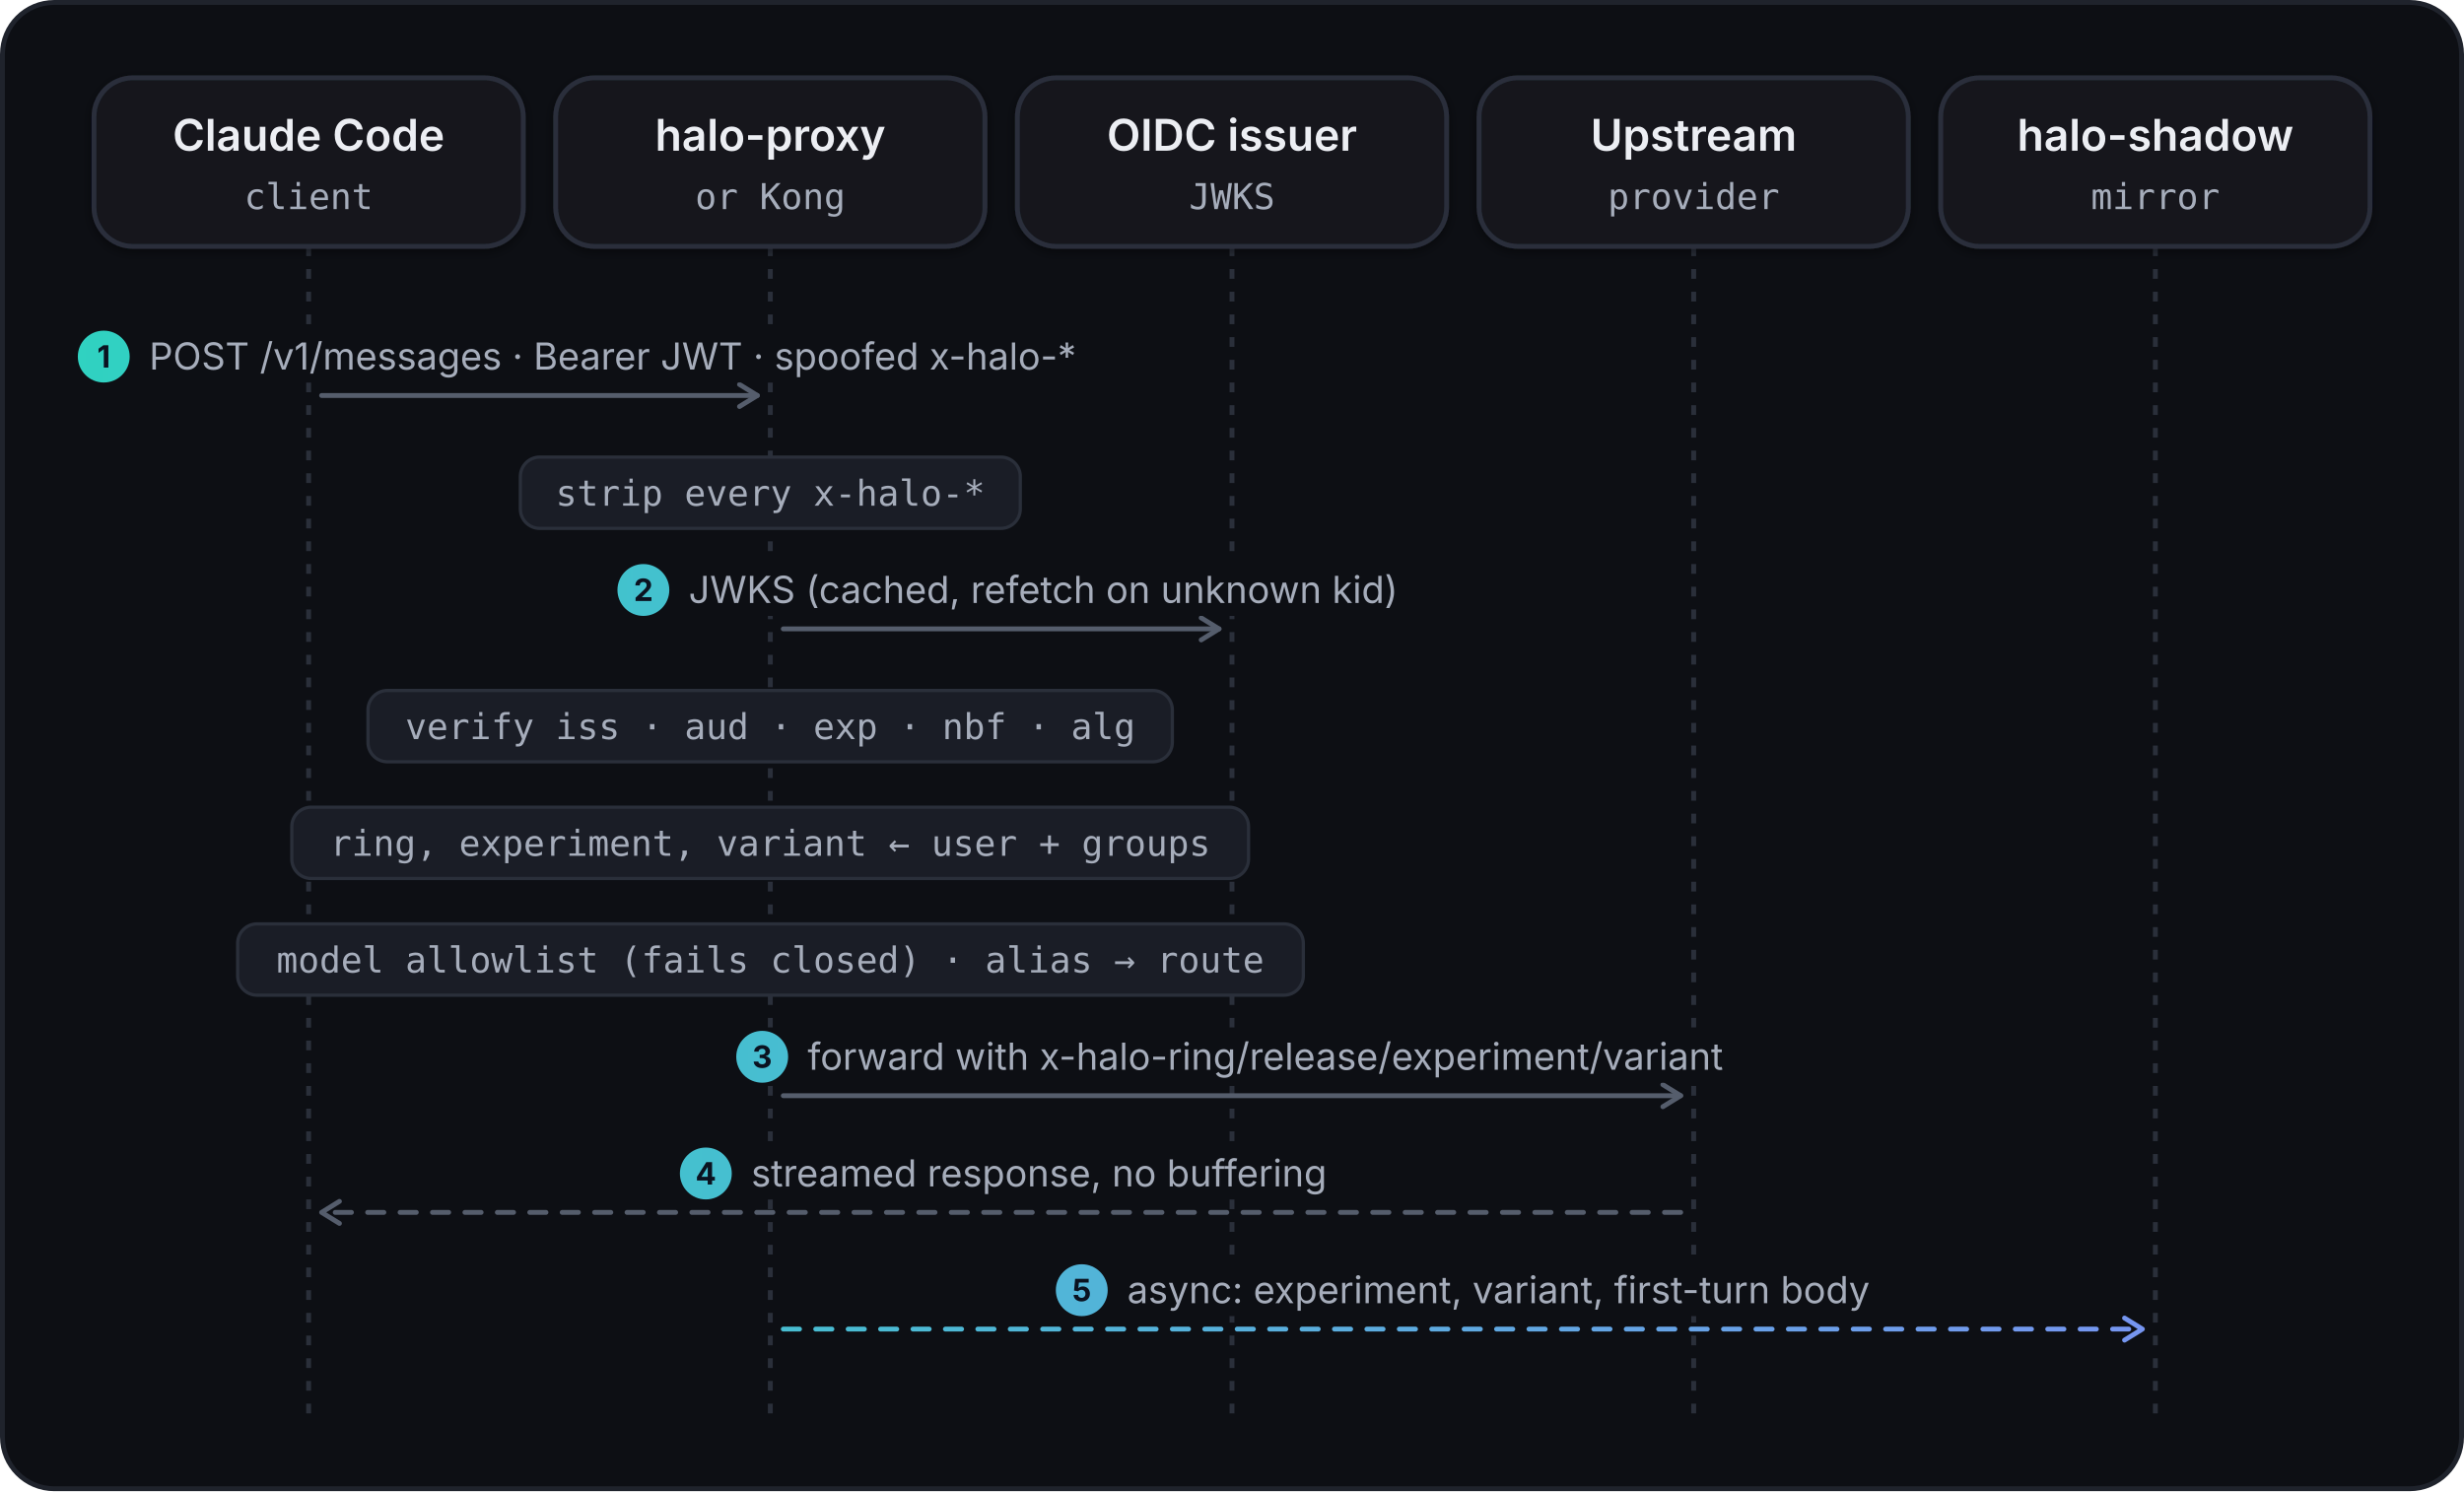
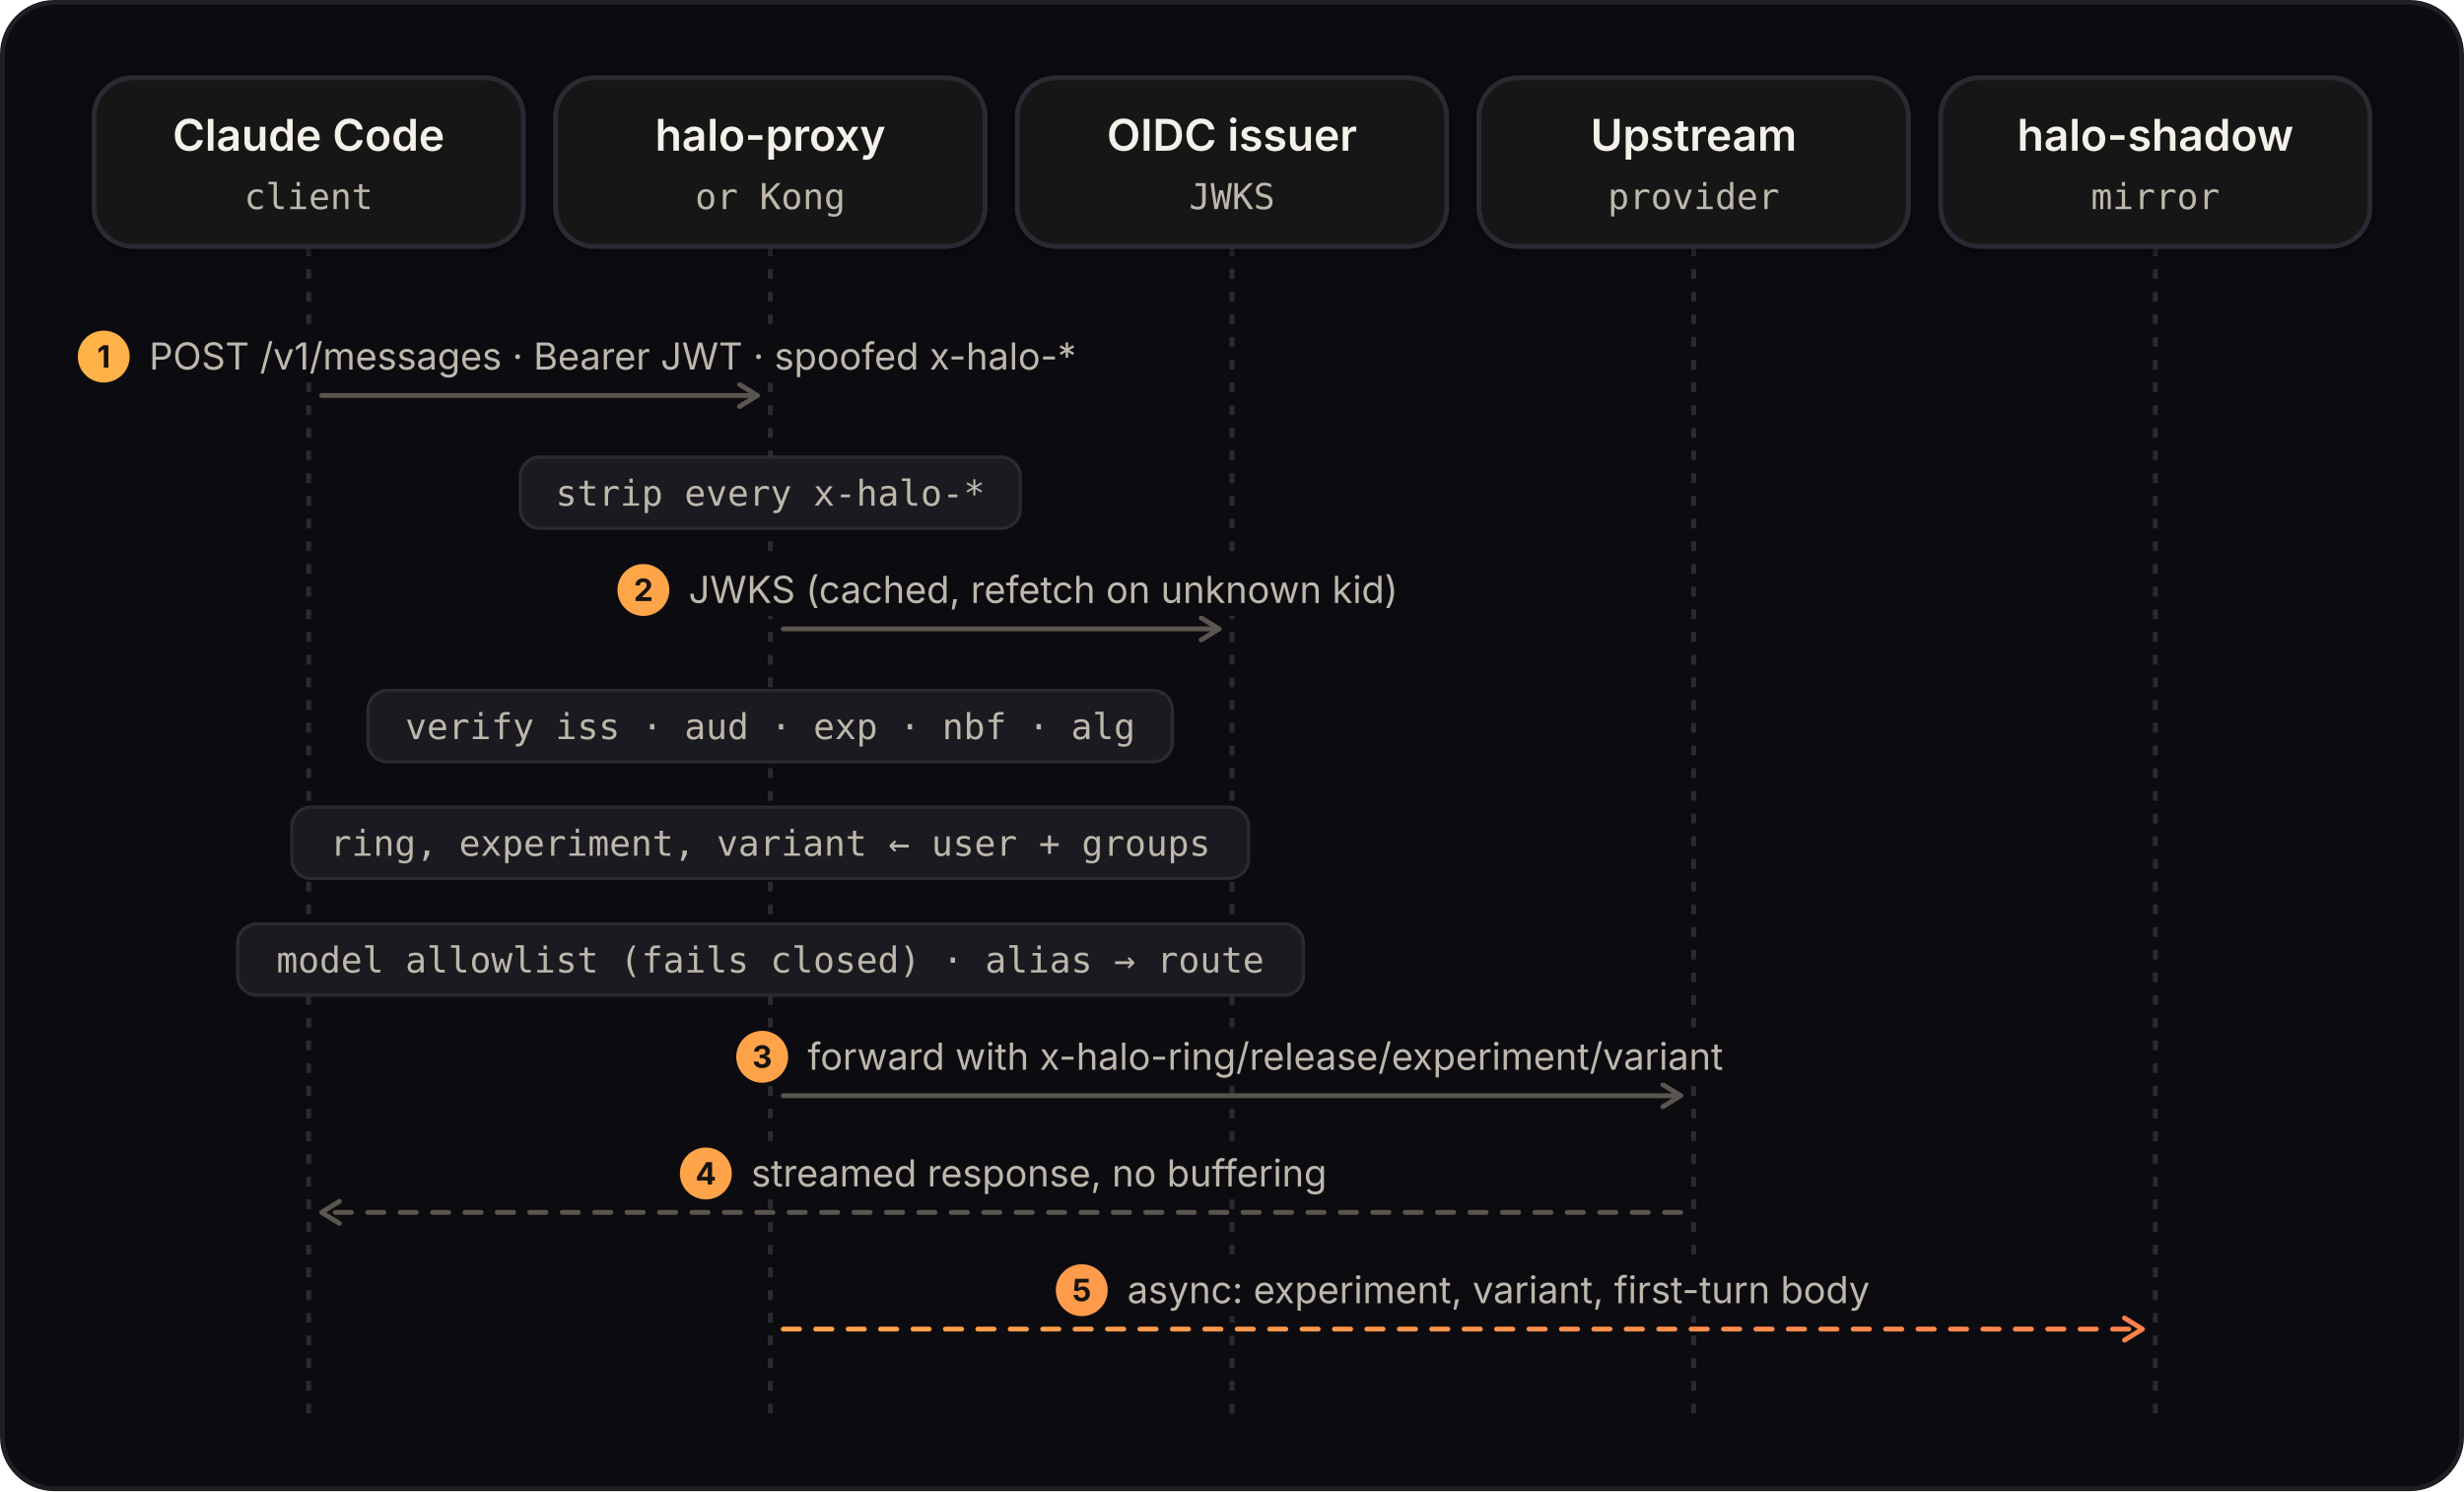
<svg xmlns="http://www.w3.org/2000/svg" viewBox="0 0 760 460" width="760" height="460" role="img" aria-labelledby="t d" font-family="ui-sans-serif,-apple-system,Inter,'Segoe UI',sans-serif">
  <style>
- .cv{fill:#0d0f14;stroke:#1f232c;stroke-width:1.5}
- .card{fill:#14171e;stroke:#2a2f3a;stroke-width:1.5}
+ .cv{fill:#0c0c10;stroke:#1e1e24;stroke-width:1.5}
+ .card{fill:#121217;stroke:#2a2a31;stroke-width:1.5}
.soft{fill:url(#gs)}
.ring{fill:none;stroke:url(#ga);stroke-width:1.5}
- .dcard{fill:#2a1517;stroke:#f87171;stroke-width:1.5}
- .ghost{fill:none;stroke:#555d6c;stroke-width:1.5;stroke-dasharray:4 4}
- .zone{fill:#111319;stroke:#232731;stroke-width:1.5}
- .chip{fill:#1a1d26;stroke:#2a2f3a;stroke-width:1}
+ .dcard{fill:#2a1414;stroke:#ff7a7a;stroke-width:1.5}
+ .ghost{fill:none;stroke:#5a564f;stroke-width:1.5;stroke-dasharray:4 4}
+ .zone{fill:#0f0f14;stroke:#24242b;stroke-width:1.5}
+ .chip{fill:#1a1a20;stroke:#2a2a31;stroke-width:1}
text{font-family:ui-sans-serif,-apple-system,Inter,'Segoe UI',sans-serif}
- .t{font-size:13.5px;font-weight:600;fill:#eceef3}
- .tm{font:600 12.5px ui-monospace,'SF Mono','JetBrains Mono',Menlo,Consolas,monospace;fill:#eceef3}
- .td{fill:#f87171}
- .s{font-size:12px;fill:#a6adbb}
- .m{font:11px ui-monospace,'SF Mono','JetBrains Mono',Menlo,Consolas,monospace;fill:#a6adbb}
- .xs{font-size:10.5px;font-weight:500;fill:#8a92a3}
+ .t{font-size:13.5px;font-weight:600;fill:#f4f1ea}
+ .tm{font:600 12.5px ui-monospace,'SF Mono','JetBrains Mono',Menlo,Consolas,monospace;fill:#f4f1ea}
+ .td{fill:#ff7a7a}
+ .s{font-size:12px;fill:#bdb7ac}
+ .m{font:11px ui-monospace,'SF Mono','JetBrains Mono',Menlo,Consolas,monospace;fill:#bdb7ac}
+ .xs{font-size:10.5px;font-weight:500;fill:#9a958b}
.xm{font-family:ui-monospace,'SF Mono','JetBrains Mono',Menlo,Consolas,monospace;font-weight:400}
.xa{fill:url(#ga);font-weight:600}
- .xd{fill:#f87171;font-weight:600}
- .xw{fill:#0b1220;font-weight:600}
- .k{font-size:10.5px;font-weight:600;letter-spacing:.08em;fill:#8a92a3}
+ .xd{fill:#ff7a7a;font-weight:600}
+ .xw{fill:#16130f;font-weight:600}
+ .k{font-size:10.5px;font-weight:600;letter-spacing:.08em;fill:#9a958b}
.ka{fill:url(#ga)}
- .h1{font-size:42px;font-weight:700;letter-spacing:-.02em;fill:#eceef3}
+ .h1{font-size:42px;font-weight:700;letter-spacing:-.02em;fill:#f4f1ea}
.ln,.la,.ld,.lm{fill:none;stroke-width:1.5;stroke-linecap:round;stroke-linejoin:round}
- .ln{stroke:#555d6c}.la{stroke:url(#ga)}.ld{stroke:#f87171}.lm{stroke:#2a2f3a}
- .lane{stroke:#2a2f3a;stroke-width:1.5;stroke-dasharray:3 4}
+ .ln{stroke:#5a564f}.la{stroke:url(#ga)}.ld{stroke:#ff7a7a}.lm{stroke:#2a2a31}
+ .lane{stroke:#2a2a31;stroke-width:1.5;stroke-dasharray:3 4}
.dash{stroke-dasharray:5 5}
- .dl{fill:#555d6c}.da{fill:url(#ga)}.dd{fill:#f87171}
- .pl{fill:#0d0f14}.pa{fill:#0d0f14;stroke:url(#ga);stroke-width:1}
- .pd{fill:#2a1517;stroke:#f87171;stroke-width:1}.ps{fill:url(#ga)}
- .fa{fill:url(#ga)}.fs{fill:url(#gs)}.fm{fill:#1a1d26}.fd{fill:#f87171}.ft{fill:#eceef3}
- .bdg{fill:url(#ga)}.bn{font-size:9.5px;font-weight:700;fill:#0b1220}
+ .dl{fill:#5a564f}.da{fill:url(#ga)}.dd{fill:#ff7a7a}
+ .pl{fill:#0c0c10}.pa{fill:#0c0c10;stroke:url(#ga);stroke-width:1}
+ .pd{fill:#2a1414;stroke:#ff7a7a;stroke-width:1}.ps{fill:url(#ga)}
+ .fa{fill:url(#ga)}.fs{fill:url(#gs)}.fm{fill:#1a1a20}.fd{fill:#ff7a7a}.ft{fill:#f4f1ea}
+ .bdg{fill:url(#ga)}.bn{font-size:9.5px;font-weight:700;fill:#16130f}
.ic{fill:none;stroke:url(#ga);stroke-width:1.75;stroke-linecap:round;stroke-linejoin:round}
.pkt{fill:url(#ga)}
.grow{transform-box:fill-box;transform-origin:left;animation:grow 4.8s cubic-bezier(.6,0,.2,1) infinite}
@keyframes grow{0%{transform:scaleX(.08)}25%{transform:scaleX(.3)}50%{transform:scaleX(.55)}75%,100%{transform:scaleX(1)}}
.flow{stroke-dasharray:4 6;animation:flow 1.1s linear infinite}
@keyframes flow{to{stroke-dashoffset:-20}}
.blink{animation:blink 3.2s ease-in-out infinite}
@keyframes blink{0%,100%{opacity:.18}35%,65%{opacity:1}}
.pulse{transform-box:fill-box;transform-origin:center;animation:pulse 2.8s ease-out infinite}
@keyframes pulse{0%{opacity:.55;transform:scale(.6)}100%{opacity:0;transform:scale(1.5)}}
@media (prefers-reduced-motion:reduce){.flow,.blink,.pulse,.grow{animation:none}.blink{opacity:1}.pulse,.pkt{display:none}}
</style>
  <defs>
    <linearGradient id="ga" gradientUnits="userSpaceOnUse" x1="0" y1="0" x2="760" y2="0">
-       <stop offset="0" stop-color="#2dd4bf" />
-       <stop offset="1" stop-color="#818cf8" />
+       <stop offset="0" stop-color="#ffb547" />
+       <stop offset="1" stop-color="#ff7a4d" />
    </linearGradient>
    <linearGradient id="gs" gradientUnits="userSpaceOnUse" x1="0" y1="0" x2="760" y2="0">
-       <stop offset="0" stop-color="#2dd4bf" stop-opacity="0.12" />
-       <stop offset="1" stop-color="#818cf8" stop-opacity="0.12" />
+       <stop offset="0" stop-color="#ffb547" stop-opacity="0.12" />
+       <stop offset="1" stop-color="#ff7a4d" stop-opacity="0.12" />
    </linearGradient>
    <filter id="sh" x="-10%" y="-10%" width="120%" height="140%">
-       <feDropShadow dx="0" dy="1" stdDeviation="1.6" flood-color="#000000" flood-opacity="0.45" />
+       <feDropShadow dx="0" dy="1" stdDeviation="1.6" flood-color="#000000" flood-opacity="0.5" />
    </filter>
  </defs>
  <rect class="cv" x=".75" y=".75" width="758.5" height="458.5" rx="16" />
  <path class="lane" d="M95.2 76V436" />
  <rect class="card" x="29.0" y="24" width="132.4" height="52" rx="12" filter="url(#sh)" />
  <text class="t" x="95.2" y="46.5" text-anchor="middle">Claude Code</text>
  <text class="m" x="95.2" y="64.5" text-anchor="middle">client</text>
  <path class="lane" d="M237.6 76V436" />
  <rect class="card" x="171.4" y="24" width="132.4" height="52" rx="12" filter="url(#sh)" />
  <text class="t" x="237.6" y="46.5" text-anchor="middle">halo-proxy</text>
  <text class="m" x="237.6" y="64.5" text-anchor="middle">or Kong</text>
  <path class="lane" d="M380.0 76V436" />
  <rect class="card" x="313.8" y="24" width="132.4" height="52" rx="12" filter="url(#sh)" />
  <text class="t" x="380" y="46.5" text-anchor="middle">OIDC issuer</text>
  <text class="m" x="380" y="64.5" text-anchor="middle">JWKS</text>
  <path class="lane" d="M522.4 76V436" />
  <rect class="card" x="456.2" y="24" width="132.4" height="52" rx="12" filter="url(#sh)" />
  <text class="t" x="522.4" y="46.5" text-anchor="middle">Upstream</text>
  <text class="m" x="522.4" y="64.5" text-anchor="middle">provider</text>
  <path class="lane" d="M664.8 76V436" />
  <rect class="card" x="598.6" y="24" width="132.4" height="52" rx="12" filter="url(#sh)" />
  <text class="t" x="664.8" y="46.5" text-anchor="middle">halo-shadow</text>
  <text class="m" x="664.8" y="64.5" text-anchor="middle">mirror</text>
  <path class="ln" d="M99.2 122L233.6 122" />
  <path class="ln hd" d="M228.1 125.4L233.6 122L228.1 118.6" />
  <rect class="pl" x="20.0" y="101" width="317.3" height="17" rx="4" />
  <circle class="bdg" cx="32.0" cy="110" r="8" />
  <text class="bn" x="32.0" y="113.4" text-anchor="middle">1</text>
  <text class="s" x="46.0" y="114" style="font-size:11.5px">POST /v1/messages · Bearer JWT · spoofed x-halo-*</text>
  <rect class="chip" x="160.5" y="141" width="154.2" height="22" rx="6" />
  <text class="m" x="237.6" y="156" text-anchor="middle">strip every x-halo-*</text>
  <path class="ln" d="M241.6 194L376 194" />
  <path class="ln hd" d="M370.5 197.4L376 194L370.5 190.6" />
  <rect class="pl" x="186.4" y="173" width="244.7" height="17" rx="4" />
  <circle class="bdg" cx="198.448" cy="182" r="8" />
  <text class="bn" x="198.448" y="185.4" text-anchor="middle">2</text>
  <text class="s" x="212.4" y="186" style="font-size:11.5px">JWKS (cached, refetch on unknown kid)</text>
  <rect class="chip" x="113.5" y="213" width="248.1" height="22" rx="6" />
  <text class="m" x="237.6" y="228" text-anchor="middle">verify iss · aud · exp · nbf · alg</text>
  <rect class="chip" x="90.0" y="249" width="295.1" height="22" rx="6" />
  <text class="m" x="237.6" y="264" text-anchor="middle">ring, experiment, variant ← user + groups</text>
  <rect class="chip" x="73.3" y="285" width="328.7" height="22" rx="6" />
  <text class="m" x="237.6" y="300" text-anchor="middle">model allowlist (fails closed) · alias → route</text>
  <path class="ln" d="M241.6 338L518.4 338" />
  <path class="ln hd" d="M512.9 341.4L518.4 338L512.9 334.6" />
  <rect class="pl" x="223.1" y="317" width="313.8" height="17" rx="4" />
  <circle class="bdg" cx="235.09" cy="326" r="8" />
  <text class="bn" x="235.09" y="329.4" text-anchor="middle">3</text>
  <text class="s" x="249.1" y="330" style="font-size:11.5px">forward with x-halo-ring/release/experiment/variant</text>
  <path class="ln dash" d="M518.4 374L99.2 374" />
  <path class="ln hd" d="M104.7 370.6L99.2 374L104.7 377.4" />
  <rect class="pl" x="205.7" y="353" width="206.2" height="17" rx="4" />
  <circle class="bdg" cx="217.71" cy="362" r="8" />
  <text class="bn" x="217.71" y="365.4" text-anchor="middle">4</text>
  <text class="s" x="231.7" y="366" style="font-size:11.5px">streamed response, no buffering</text>
  <path class="la dash" d="M241.6 410L660.8 410" />
  <path class="la hd" d="M655.3 413.4L660.8 410L655.3 406.6" />
  <rect class="pl" x="321.7" y="389" width="259.1" height="17" rx="4" />
  <circle class="bdg" cx="333.66" cy="398" r="8" />
  <text class="bn" x="333.66" y="401.4" text-anchor="middle">5</text>
  <text class="s" x="347.7" y="402" style="font-size:11.5px">async: experiment, variant, first-turn body</text>
</svg>
